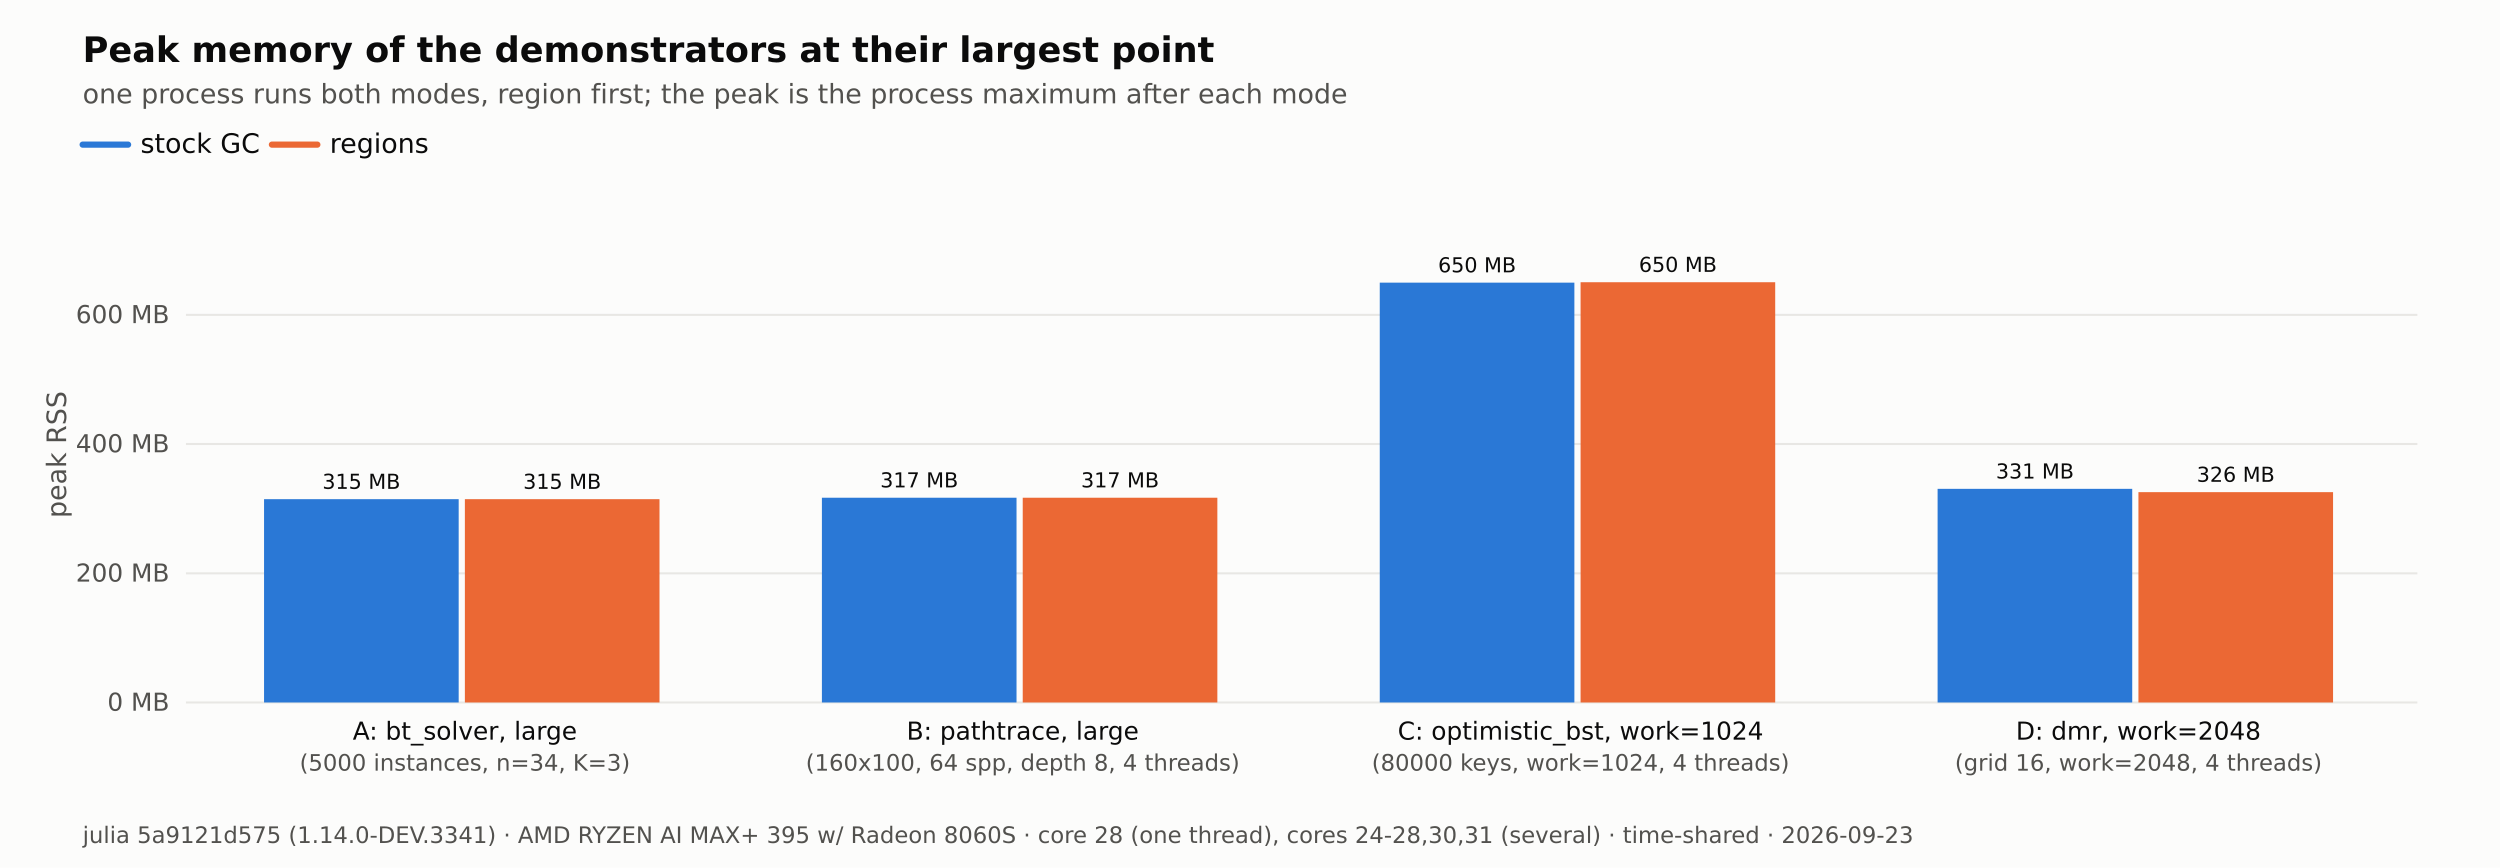
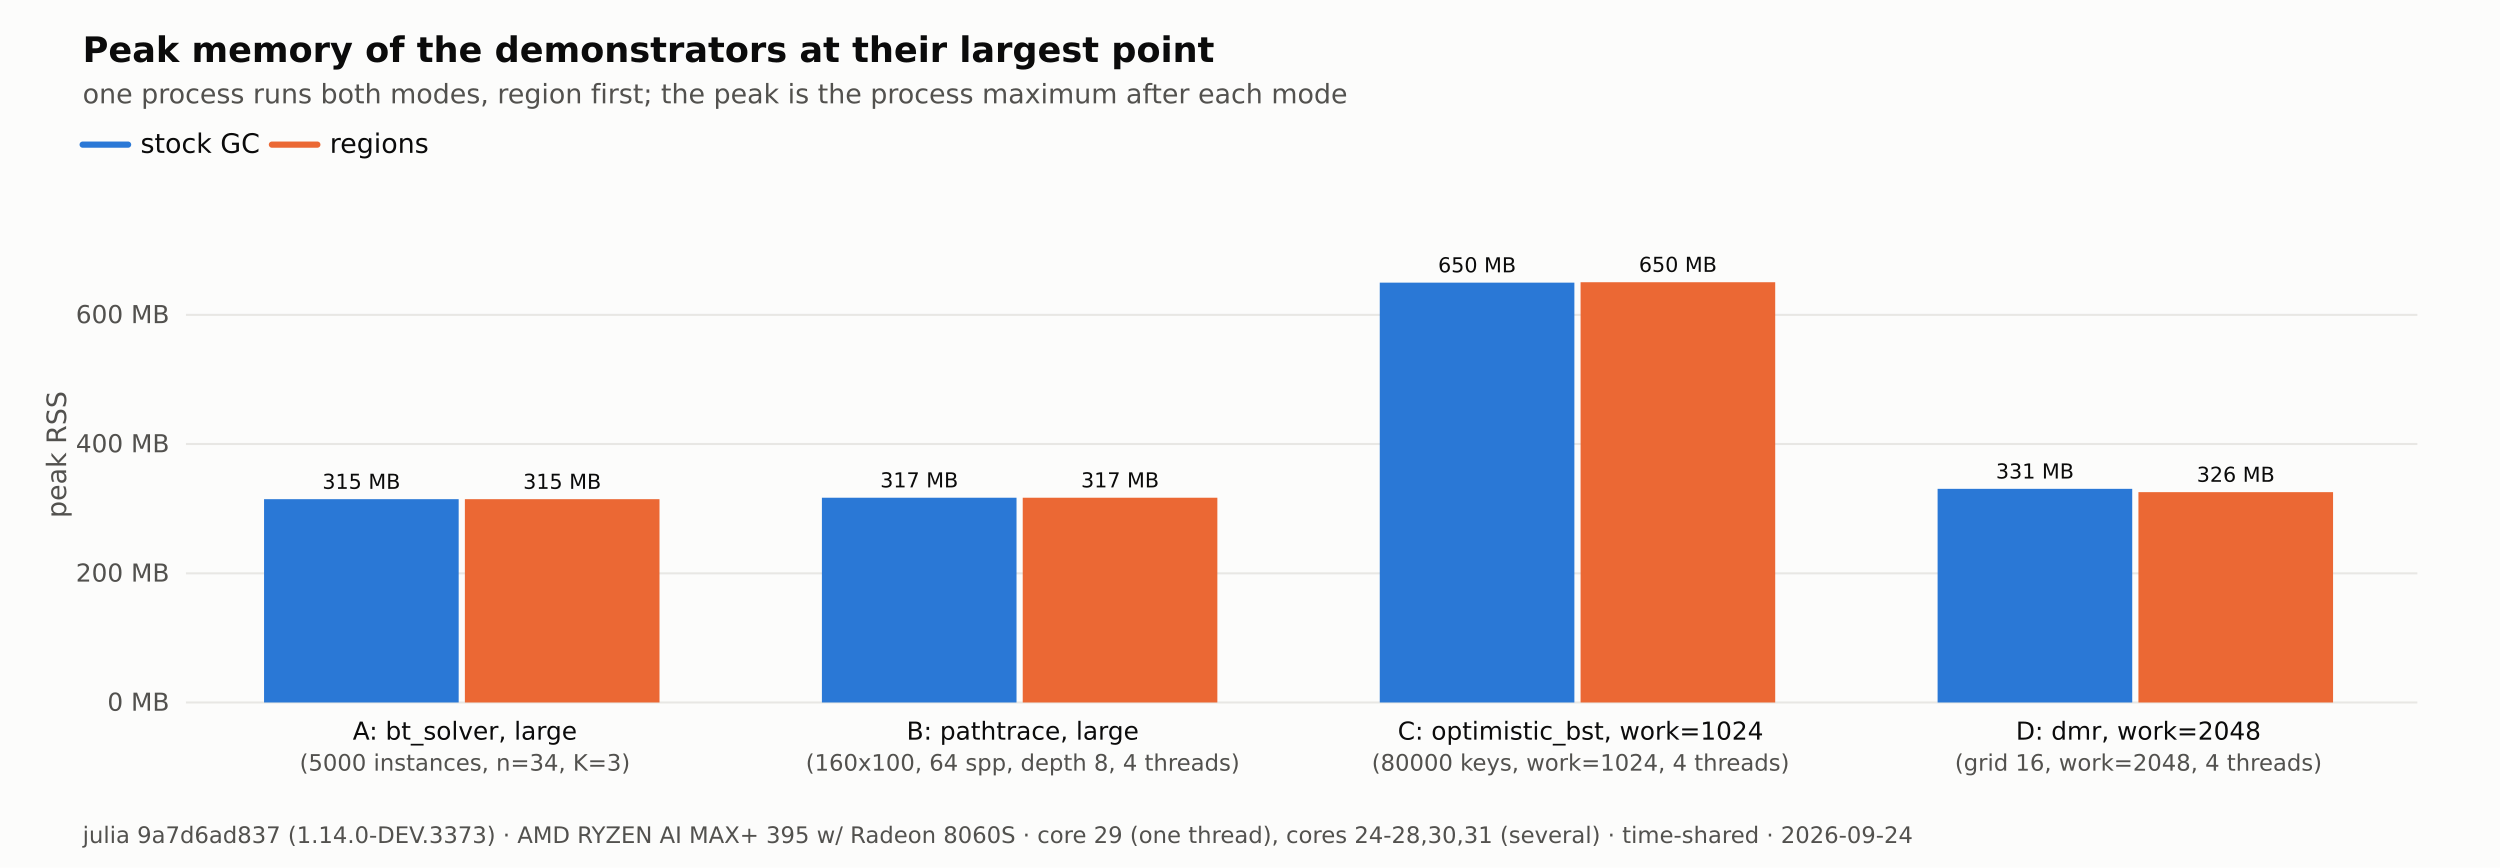
<svg xmlns="http://www.w3.org/2000/svg" viewBox="0 0 1210 420" font-size="13">
  <rect width="1210" height="420" fill="#fcfcfb" />
  <text x="40.0" y="30.0" font-family="DejaVu Sans, sans-serif" font-size="17" fill="#0b0b0b" text-anchor="start" font-weight="bold">Peak memory of the demonstrators at their largest point</text>
  <text x="40.0" y="50.0" font-family="DejaVu Sans, sans-serif" font-size="13" fill="#52514e" text-anchor="start">one process runs both modes, region first; the peak is the process maximum after each mode</text>
  <line x1="40" y1="70" x2="62" y2="70" stroke="#2a78d6" stroke-width="3" stroke-linecap="round" />
  <text x="68.0" y="74.0" font-family="DejaVu Sans, sans-serif" font-size="13" fill="#0b0b0b" text-anchor="start">stock GC</text>
  <line x1="131.6" y1="70" x2="153.6" y2="70" stroke="#eb6834" stroke-width="3" stroke-linecap="round" />
  <text x="159.6" y="74.0" font-family="DejaVu Sans, sans-serif" font-size="13" fill="#0b0b0b" text-anchor="start">regions</text>
  <line x1="90" y1="340.0" x2="1170" y2="340.0" stroke="#e8e7e4" stroke-width="1" />
  <text x="82.0" y="344.0" font-family="DejaVu Sans, sans-serif" font-size="12" fill="#52514e" text-anchor="end">0 MB</text>
  <line x1="90" y1="277.5" x2="1170" y2="277.5" stroke="#e8e7e4" stroke-width="1" />
  <text x="82.0" y="281.5" font-family="DejaVu Sans, sans-serif" font-size="12" fill="#52514e" text-anchor="end">200 MB</text>
  <line x1="90" y1="214.9" x2="1170" y2="214.9" stroke="#e8e7e4" stroke-width="1" />
  <text x="82.0" y="218.9" font-family="DejaVu Sans, sans-serif" font-size="12" fill="#52514e" text-anchor="end">400 MB</text>
  <line x1="90" y1="152.4" x2="1170" y2="152.4" stroke="#e8e7e4" stroke-width="1" />
  <text x="82.0" y="156.4" font-family="DejaVu Sans, sans-serif" font-size="12" fill="#52514e" text-anchor="end">600 MB</text>
  <rect x="127.8" y="241.6" width="94.2" height="98.4" fill="#2a78d6" />
  <text x="174.9" y="236.6" font-family="DejaVu Sans, sans-serif" font-size="10" fill="#0b0b0b" text-anchor="middle" paint-order="stroke" stroke="#fcfcfb" stroke-width="3" stroke-linejoin="round">315 MB</text>
  <rect x="225.0" y="241.6" width="94.2" height="98.4" fill="#eb6834" />
  <text x="272.1" y="236.6" font-family="DejaVu Sans, sans-serif" font-size="10" fill="#0b0b0b" text-anchor="middle" paint-order="stroke" stroke="#fcfcfb" stroke-width="3" stroke-linejoin="round">315 MB</text>
  <text x="225.0" y="358.0" font-family="DejaVu Sans, sans-serif" font-size="12" fill="#0b0b0b" text-anchor="middle">A: bt_solver, large</text>
  <text x="225.0" y="373.0" font-family="DejaVu Sans, sans-serif" font-size="11" fill="#52514e" text-anchor="middle">(5000 instances, n=34, K=3)</text>
  <rect x="397.8" y="240.9" width="94.2" height="99.1" fill="#2a78d6" />
  <text x="444.9" y="235.9" font-family="DejaVu Sans, sans-serif" font-size="10" fill="#0b0b0b" text-anchor="middle" paint-order="stroke" stroke="#fcfcfb" stroke-width="3" stroke-linejoin="round">317 MB</text>
  <rect x="495.0" y="240.9" width="94.2" height="99.1" fill="#eb6834" />
  <text x="542.1" y="235.9" font-family="DejaVu Sans, sans-serif" font-size="10" fill="#0b0b0b" text-anchor="middle" paint-order="stroke" stroke="#fcfcfb" stroke-width="3" stroke-linejoin="round">317 MB</text>
  <text x="495.0" y="358.0" font-family="DejaVu Sans, sans-serif" font-size="12" fill="#0b0b0b" text-anchor="middle">B: pathtrace, large</text>
  <text x="495.0" y="373.0" font-family="DejaVu Sans, sans-serif" font-size="11" fill="#52514e" text-anchor="middle">(160x100, 64 spp, depth 8, 4 threads)</text>
  <rect x="667.8" y="136.8" width="94.2" height="203.2" fill="#2a78d6" />
  <text x="714.9" y="131.8" font-family="DejaVu Sans, sans-serif" font-size="10" fill="#0b0b0b" text-anchor="middle" paint-order="stroke" stroke="#fcfcfb" stroke-width="3" stroke-linejoin="round">650 MB</text>
  <rect x="765.0" y="136.6" width="94.2" height="203.4" fill="#eb6834" />
  <text x="812.1" y="131.6" font-family="DejaVu Sans, sans-serif" font-size="10" fill="#0b0b0b" text-anchor="middle" paint-order="stroke" stroke="#fcfcfb" stroke-width="3" stroke-linejoin="round">650 MB</text>
  <text x="765.0" y="358.0" font-family="DejaVu Sans, sans-serif" font-size="12" fill="#0b0b0b" text-anchor="middle">C: optimistic_bst, work=1024</text>
  <text x="765.0" y="373.0" font-family="DejaVu Sans, sans-serif" font-size="11" fill="#52514e" text-anchor="middle">(80000 keys, work=1024, 4 threads)</text>
  <rect x="937.8" y="236.6" width="94.2" height="103.4" fill="#2a78d6" />
  <text x="984.9" y="231.6" font-family="DejaVu Sans, sans-serif" font-size="10" fill="#0b0b0b" text-anchor="middle" paint-order="stroke" stroke="#fcfcfb" stroke-width="3" stroke-linejoin="round">331 MB</text>
  <rect x="1035.0" y="238.2" width="94.2" height="101.8" fill="#eb6834" />
  <text x="1082.1" y="233.2" font-family="DejaVu Sans, sans-serif" font-size="10" fill="#0b0b0b" text-anchor="middle" paint-order="stroke" stroke="#fcfcfb" stroke-width="3" stroke-linejoin="round">326 MB</text>
  <text x="1035.0" y="358.0" font-family="DejaVu Sans, sans-serif" font-size="12" fill="#0b0b0b" text-anchor="middle">D: dmr, work=2048</text>
  <text x="1035.0" y="373.0" font-family="DejaVu Sans, sans-serif" font-size="11" fill="#52514e" text-anchor="middle">(grid 16, work=2048, 4 threads)</text>
  <text x="32.0" y="220.0" font-family="DejaVu Sans, sans-serif" font-size="13" fill="#52514e" text-anchor="middle" transform="rotate(-90 32 220.0)">peak RSS</text>
-   <text x="40.0" y="408.0" font-family="DejaVu Sans, sans-serif" font-size="11" fill="#52514e" text-anchor="start">julia 5a9121d575 (1.14.0-DEV.3341) · AMD RYZEN AI MAX+ 395 w/ Radeon 8060S · core 28 (one thread), cores 24-28,30,31 (several) · time-shared · 2026-09-23</text>
+   <text x="40.0" y="408.0" font-family="DejaVu Sans, sans-serif" font-size="11" fill="#52514e" text-anchor="start">julia 9a7d6ad837 (1.14.0-DEV.3373) · AMD RYZEN AI MAX+ 395 w/ Radeon 8060S · core 29 (one thread), cores 24-28,30,31 (several) · time-shared · 2026-09-24</text>
</svg>
